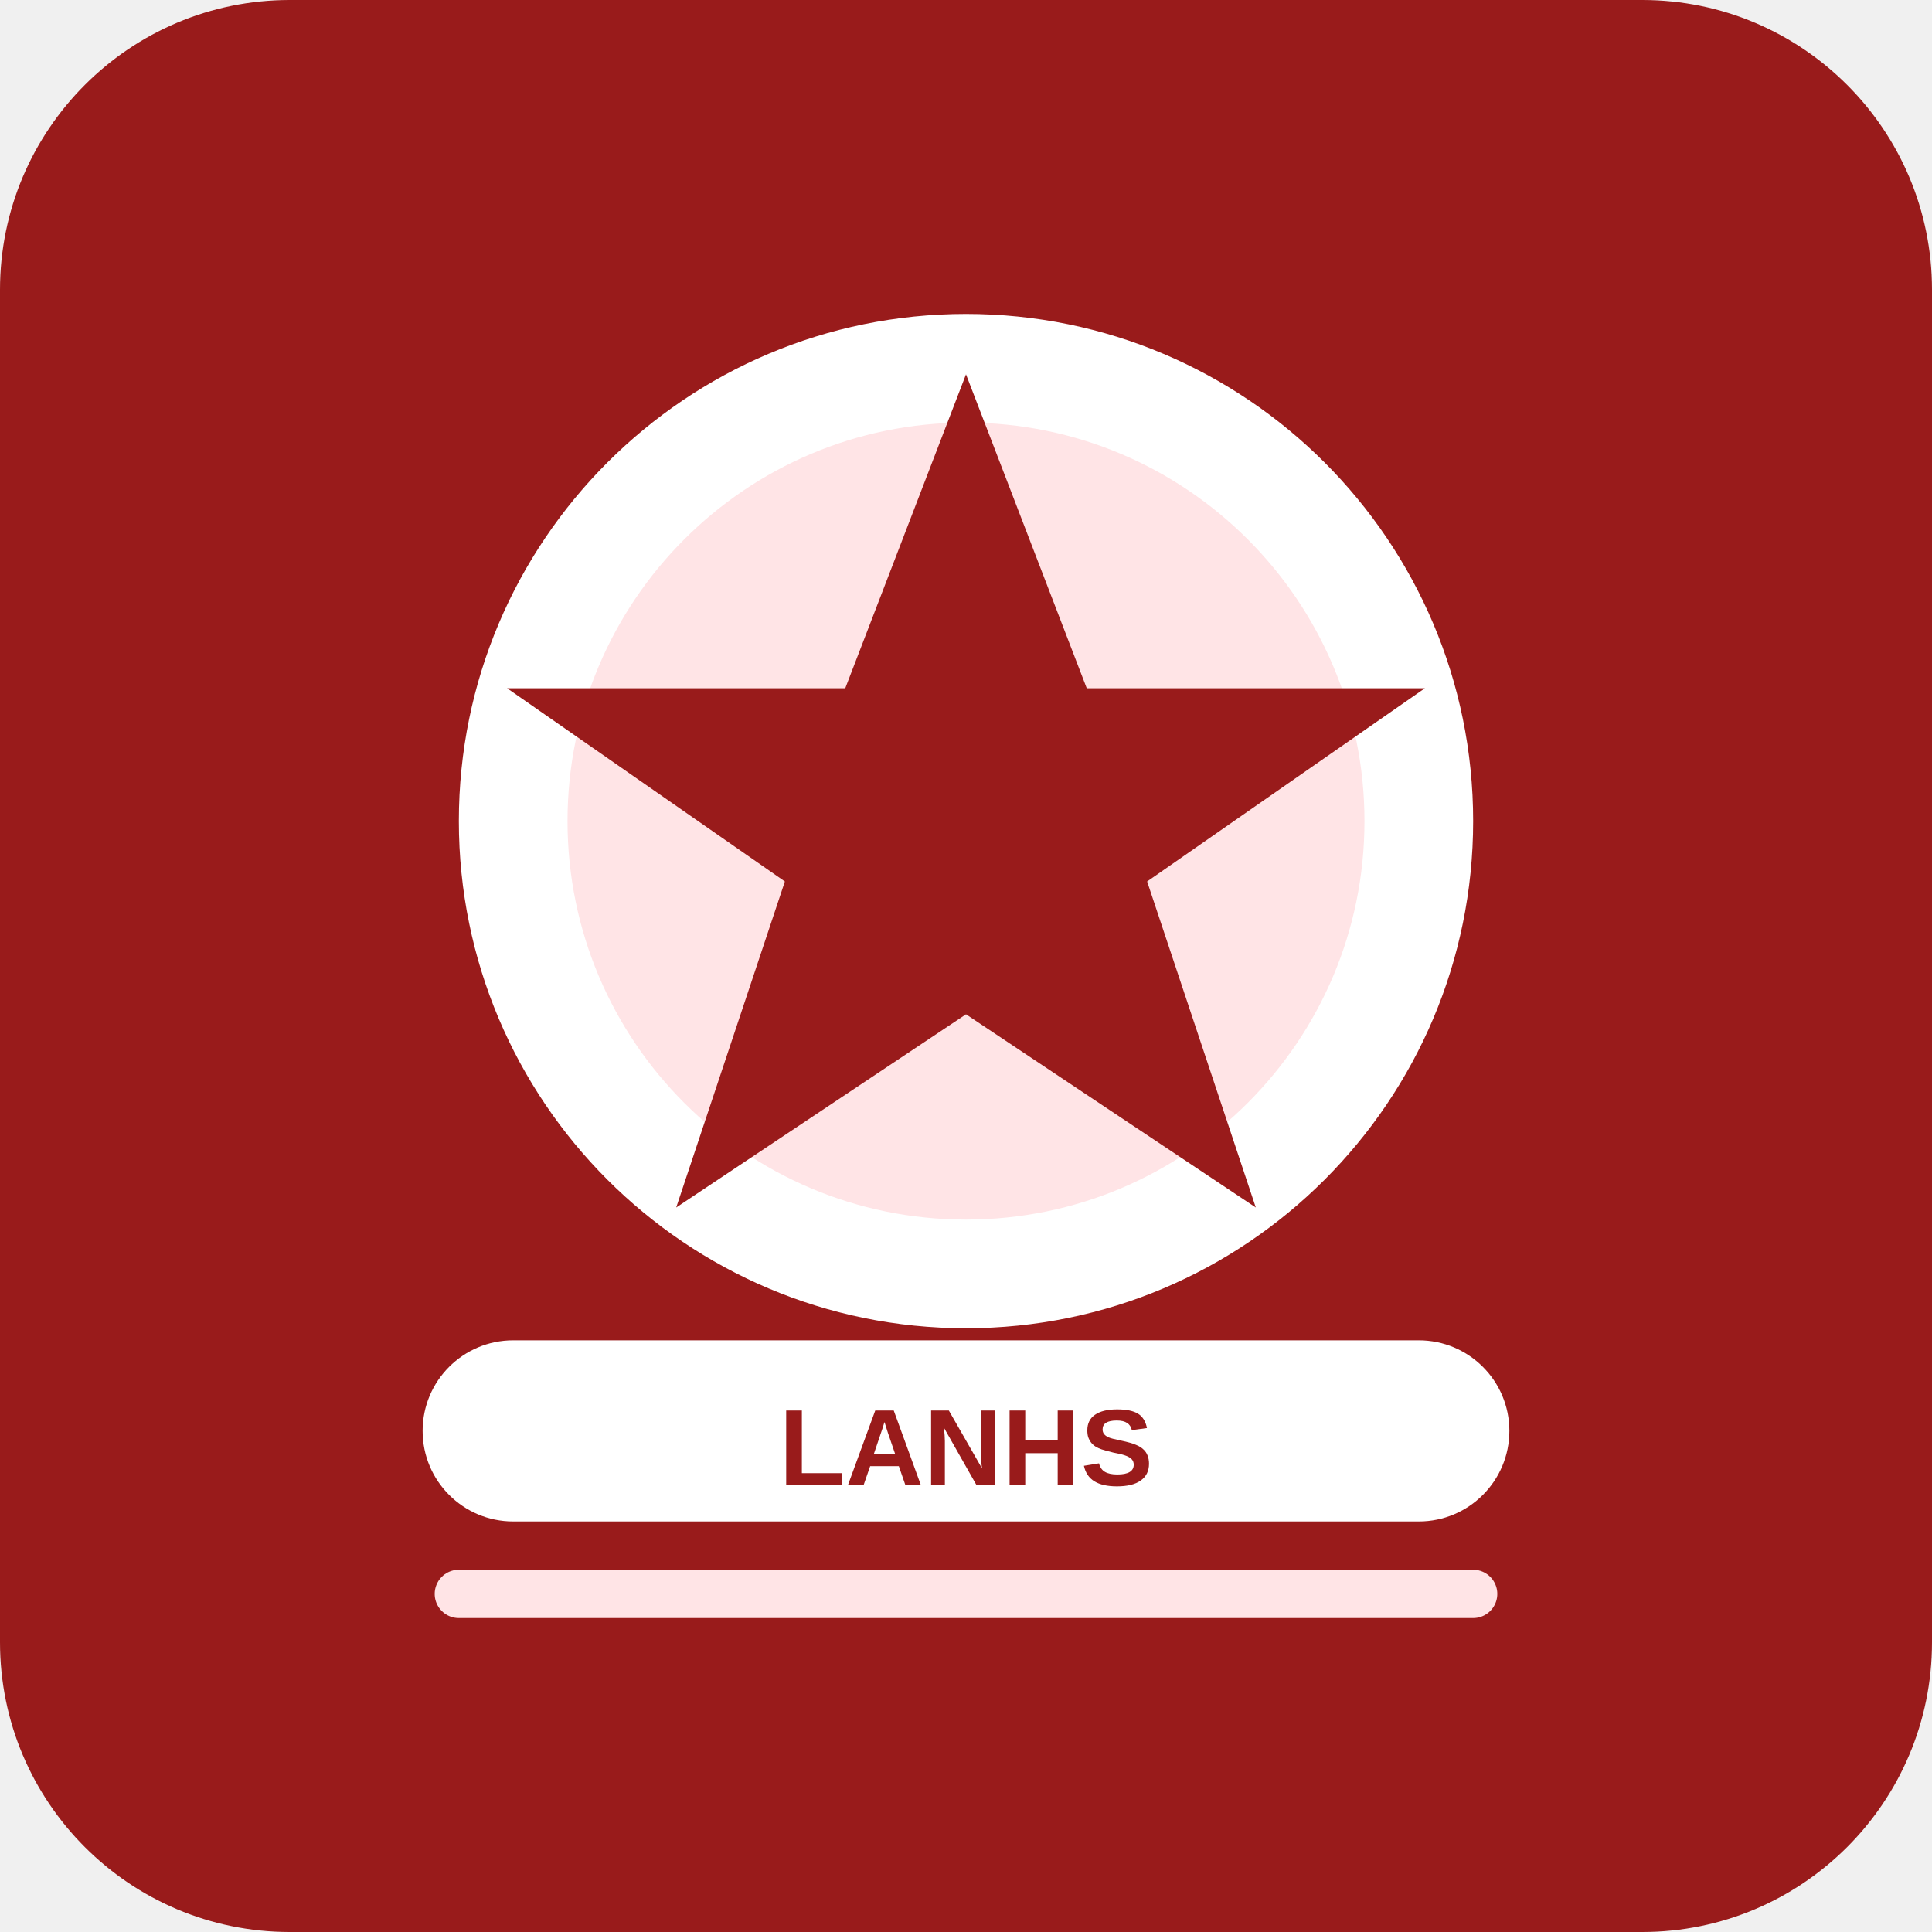
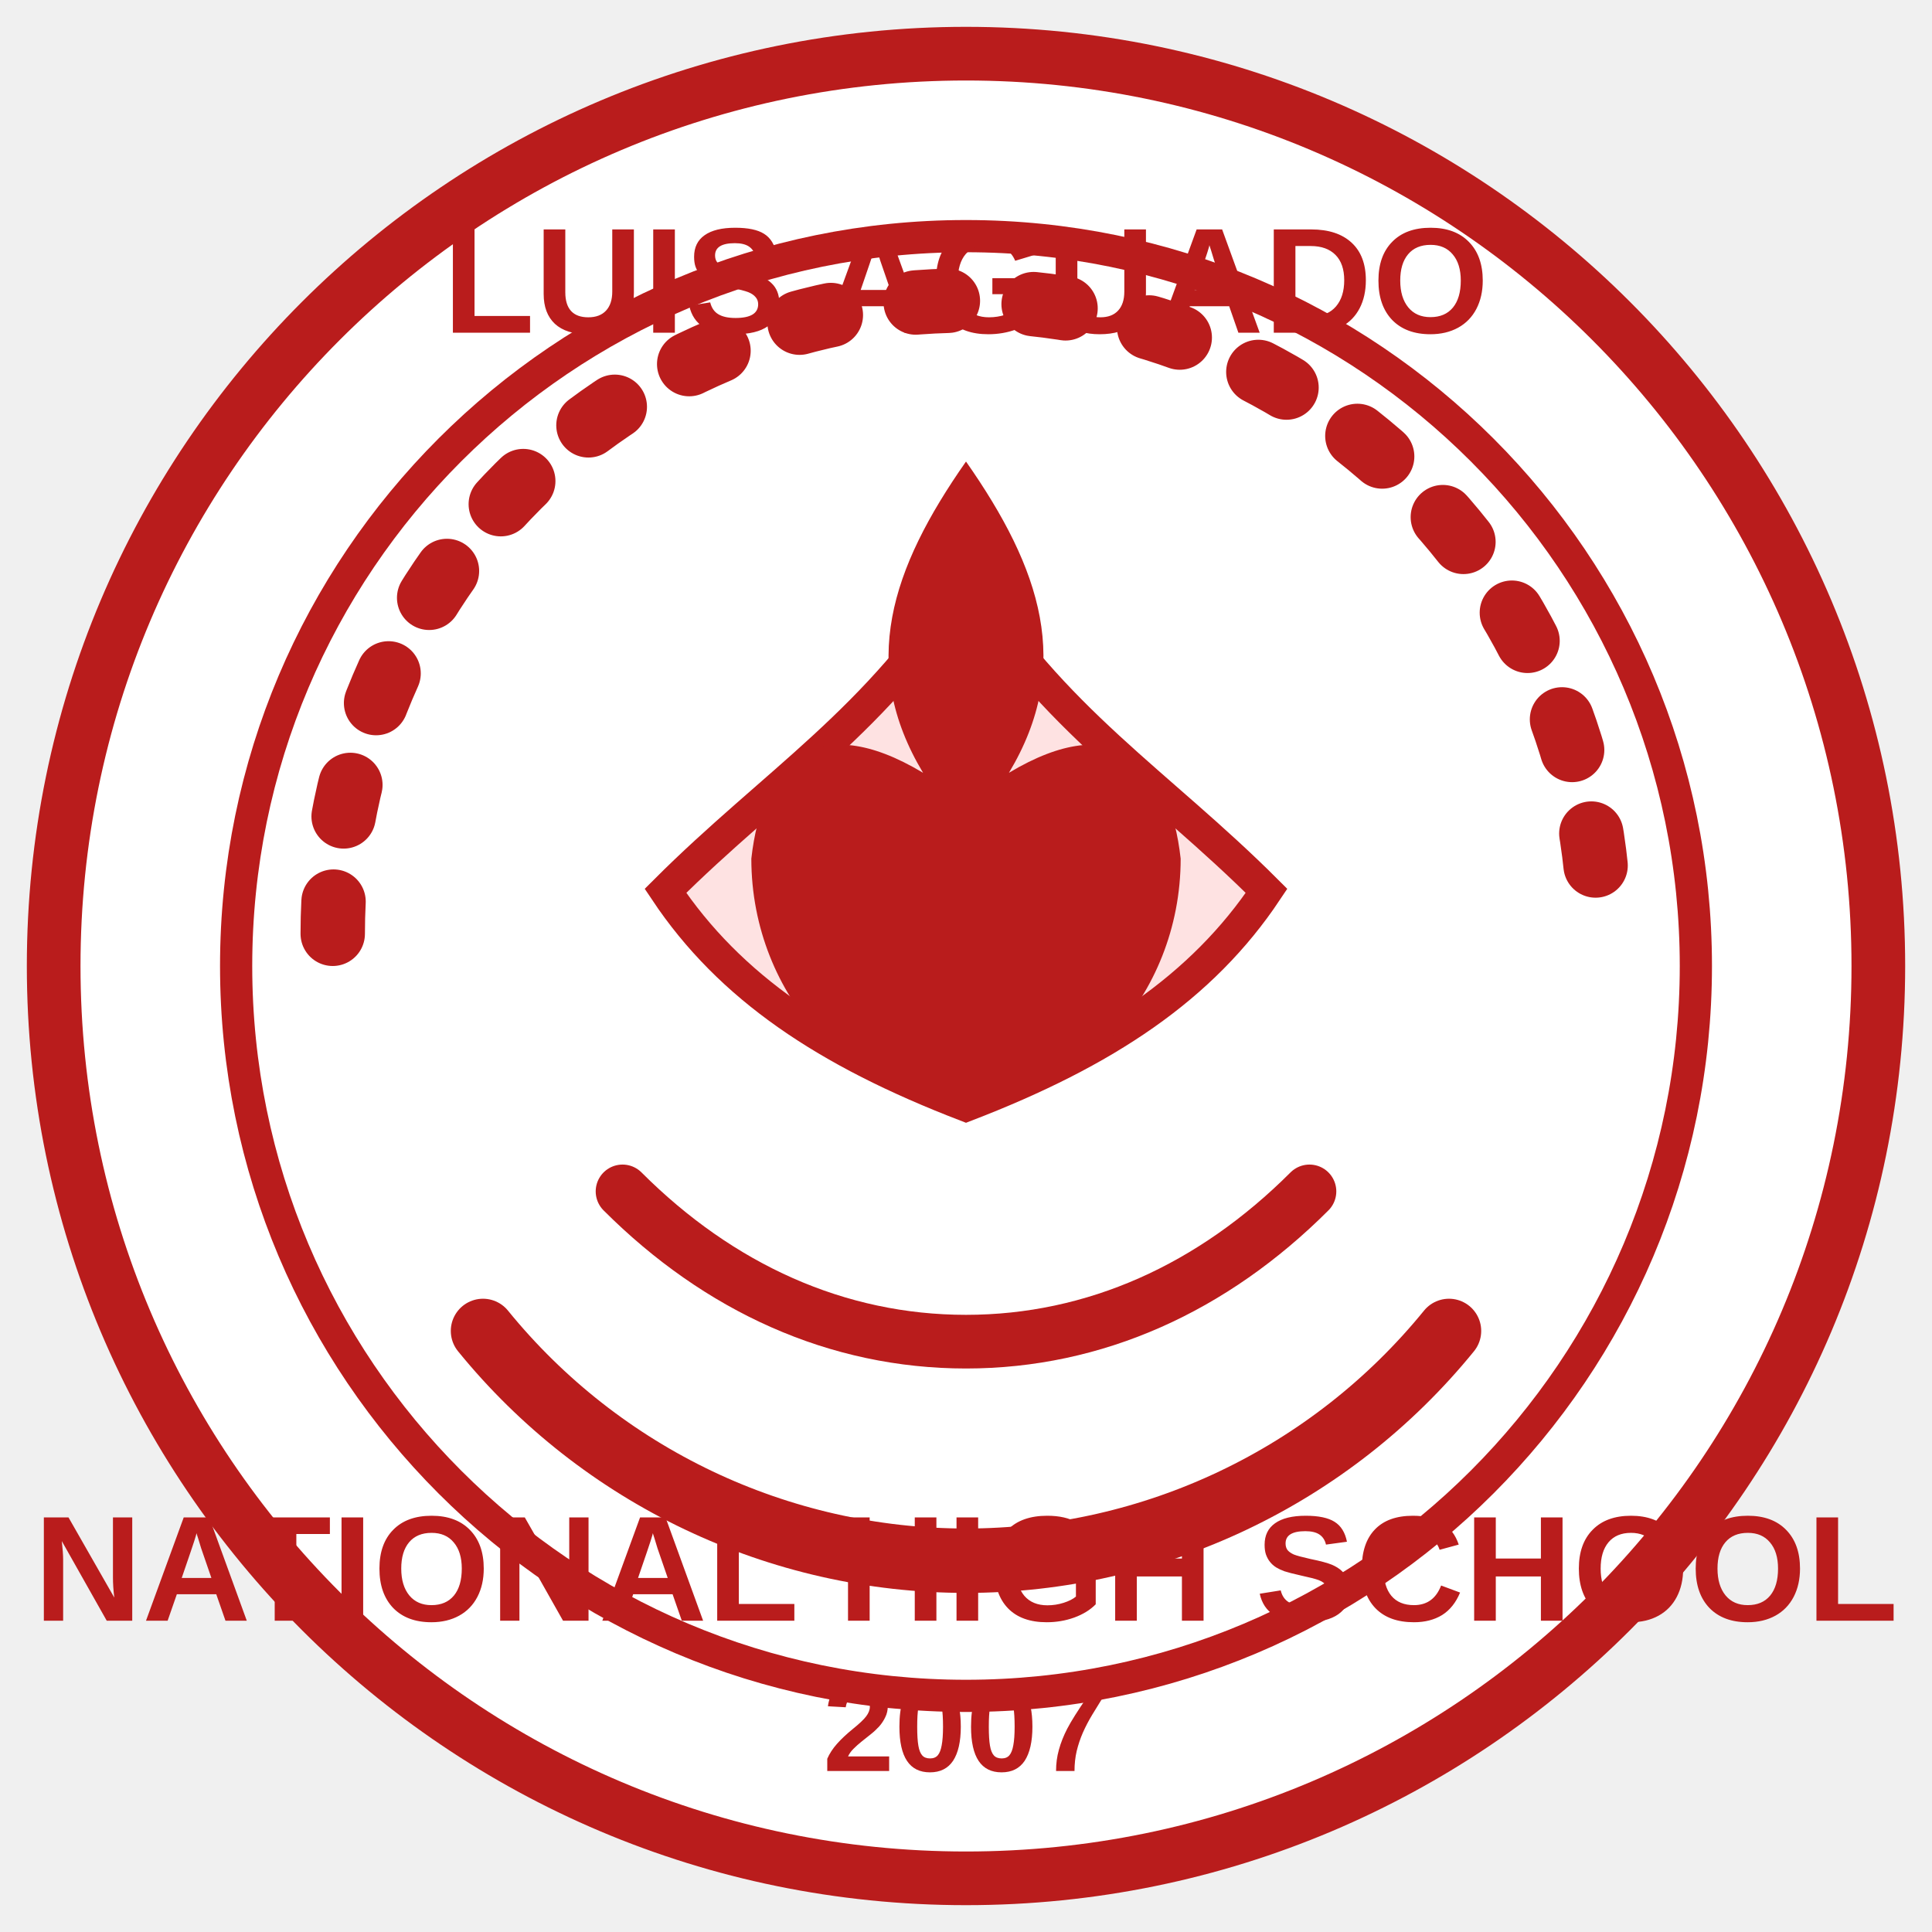
- <svg xmlns="http://www.w3.org/2000/svg" width="160" height="160" viewBox="0 0 160 160" fill="none">
-   <rect width="160" height="160" rx="24" fill="#991B1B" />
-   <circle cx="80" cy="68" r="42" fill="#FFFFFF" />
-   <circle cx="80" cy="68" r="33" fill="#FFE4E6" />
-   <path d="M80 31L90 57H118L95 73L104 100L80 84L56 100L65 73L42 57H70L80 31Z" fill="#991B1B" />
-   <rect x="35" y="111" width="90" height="15" rx="7.5" fill="#FFFFFF" />
-   <text x="80" y="123" text-anchor="middle" font-family="Arial, sans-serif" font-size="9" font-weight="700" fill="#991B1B">LANHS</text>
-   <path d="M38 132H122" stroke="#FFE4E6" stroke-width="4" stroke-linecap="round" />
+ <svg xmlns="http://www.w3.org/2000/svg" width="180" height="180" viewBox="0 0 180 180" fill="none" role="img" aria-label="Luis Aguado National High School seal">
+   <circle cx="90" cy="90" r="85" fill="#FFFFFF" stroke="#B91C1C" stroke-width="5" />
+   <circle cx="90" cy="90" r="68" fill="#FFFFFF" stroke="#B91C1C" stroke-width="3" />
+   <path d="M31 87a59 59 0 0 1 118 0" stroke="#B91C1C" stroke-width="6" stroke-linecap="round" stroke-dasharray="3 8" />
+   <path d="M45 124a58 58 0 0 0 90 0" stroke="#B91C1C" stroke-width="6" stroke-linecap="round" />
+   <path d="M62 83c10-10 20-16 28-29 8 13 18 19 28 29-6 9-15 15-28 20-13-5-22-11-28-20Z" fill="#FEE2E2" stroke="#B91C1C" stroke-width="3" />
+   <path d="M90 43c7 10 10 19 4 29 10-6 15-1 16 8 0 13-10 23-20 23S70 93 70 80c1-9 6-14 16-8-6-10-3-19 4-29Z" fill="#B91C1C" />
+   <path d="M58 111c9 9 20 14 32 14s23-5 32-14" stroke="#B91C1C" stroke-width="5" stroke-linecap="round" />
+   <text x="90" y="31" text-anchor="middle" font-family="Arial, sans-serif" font-size="14" font-weight="700" fill="#B91C1C">LUIS AGUADO</text>
+   <text x="90" y="151" text-anchor="middle" font-family="Arial, sans-serif" font-size="14" font-weight="700" fill="#B91C1C">NATIONAL HIGH SCHOOL</text>
+   <text x="90" y="165" text-anchor="middle" font-family="Arial, sans-serif" font-size="12" font-weight="700" fill="#B91C1C">2007</text>
</svg>
